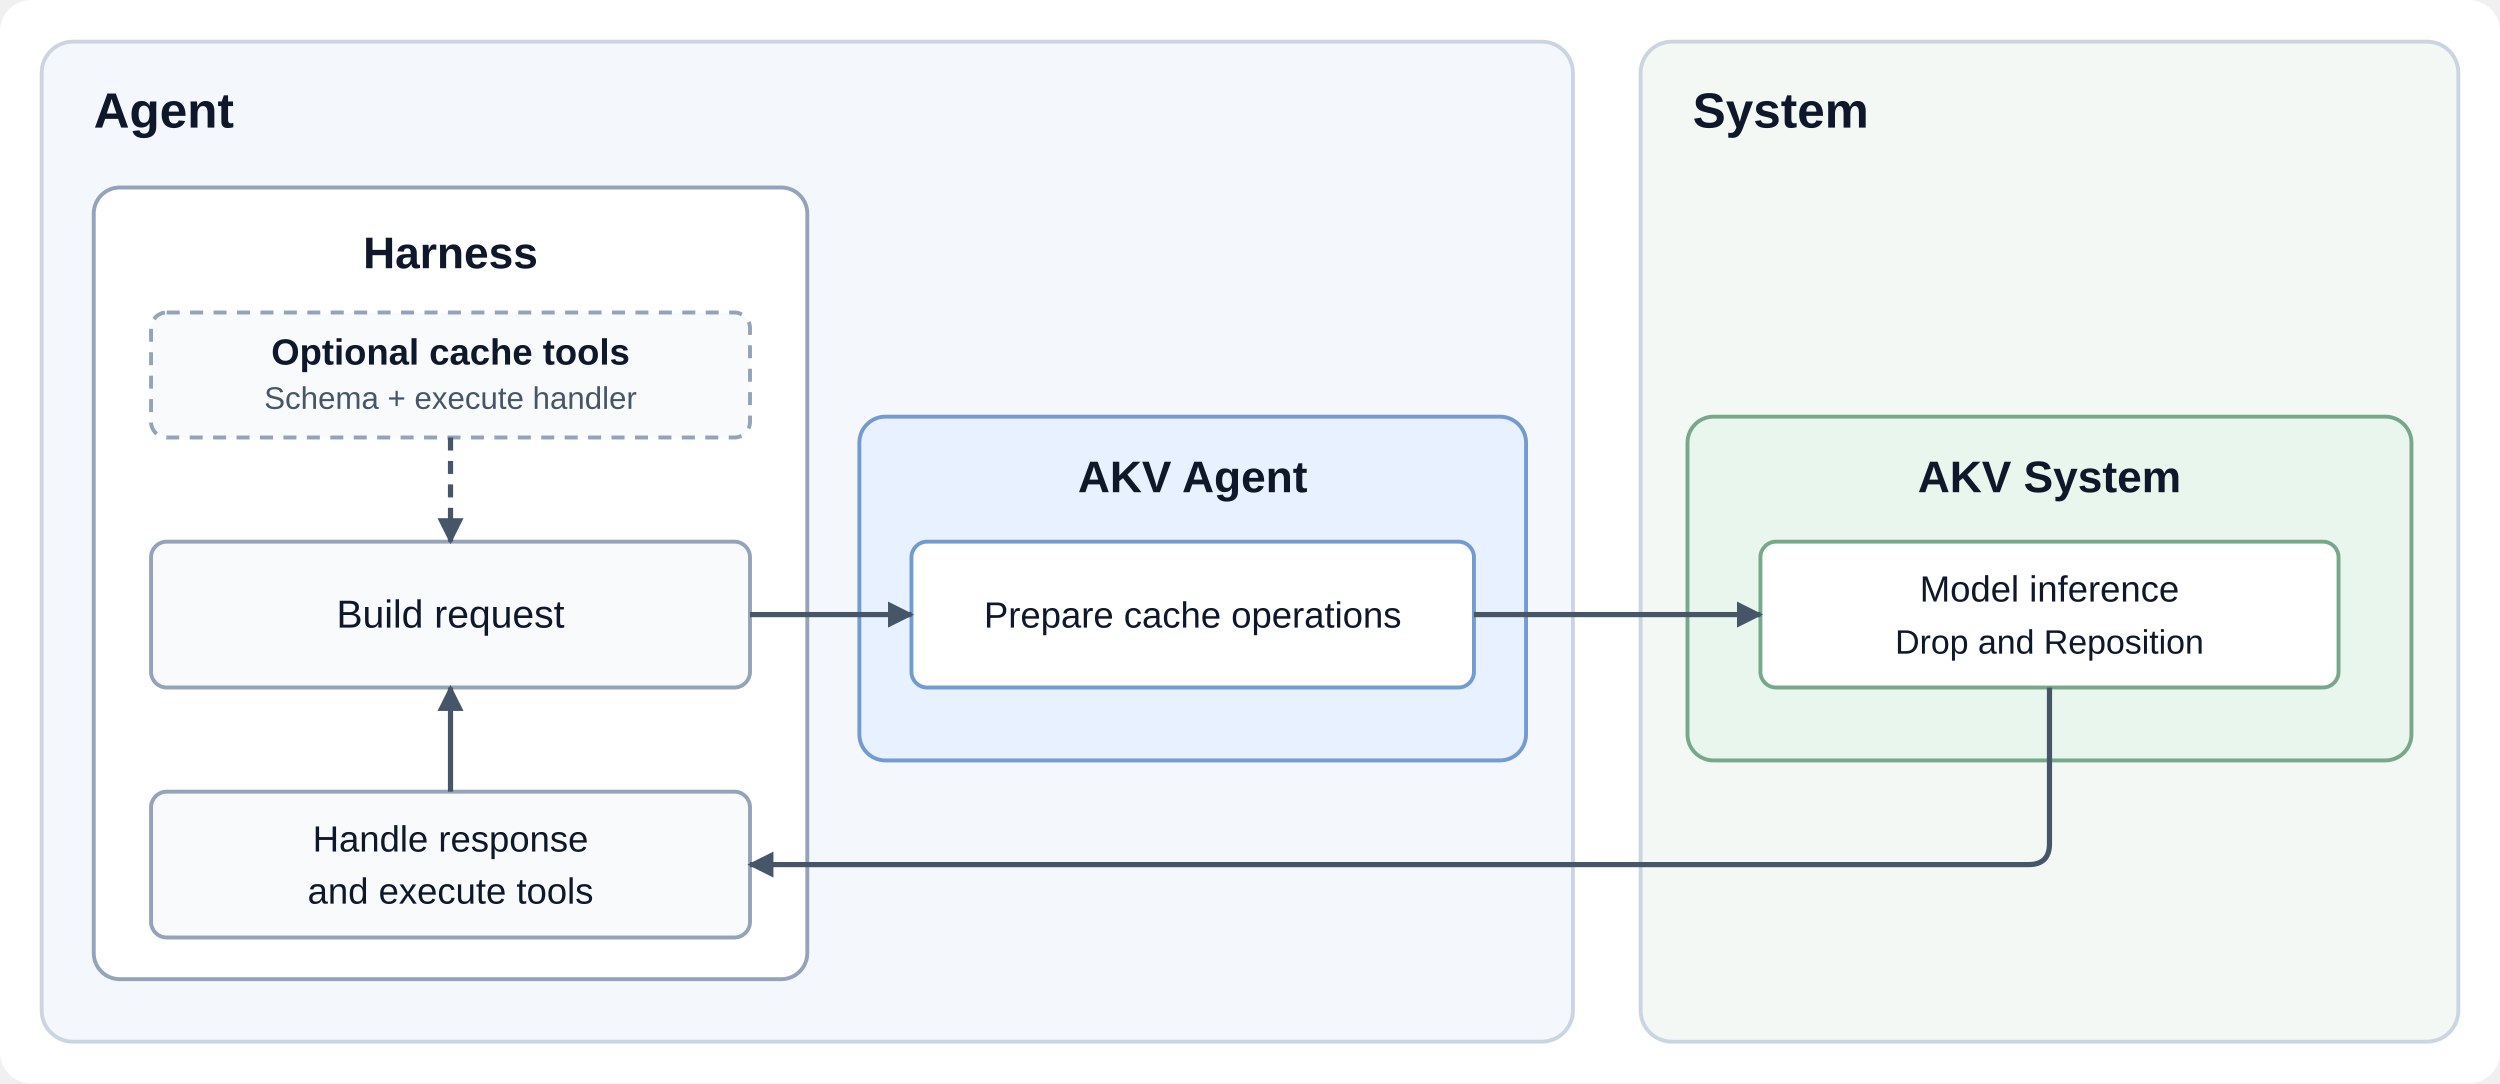
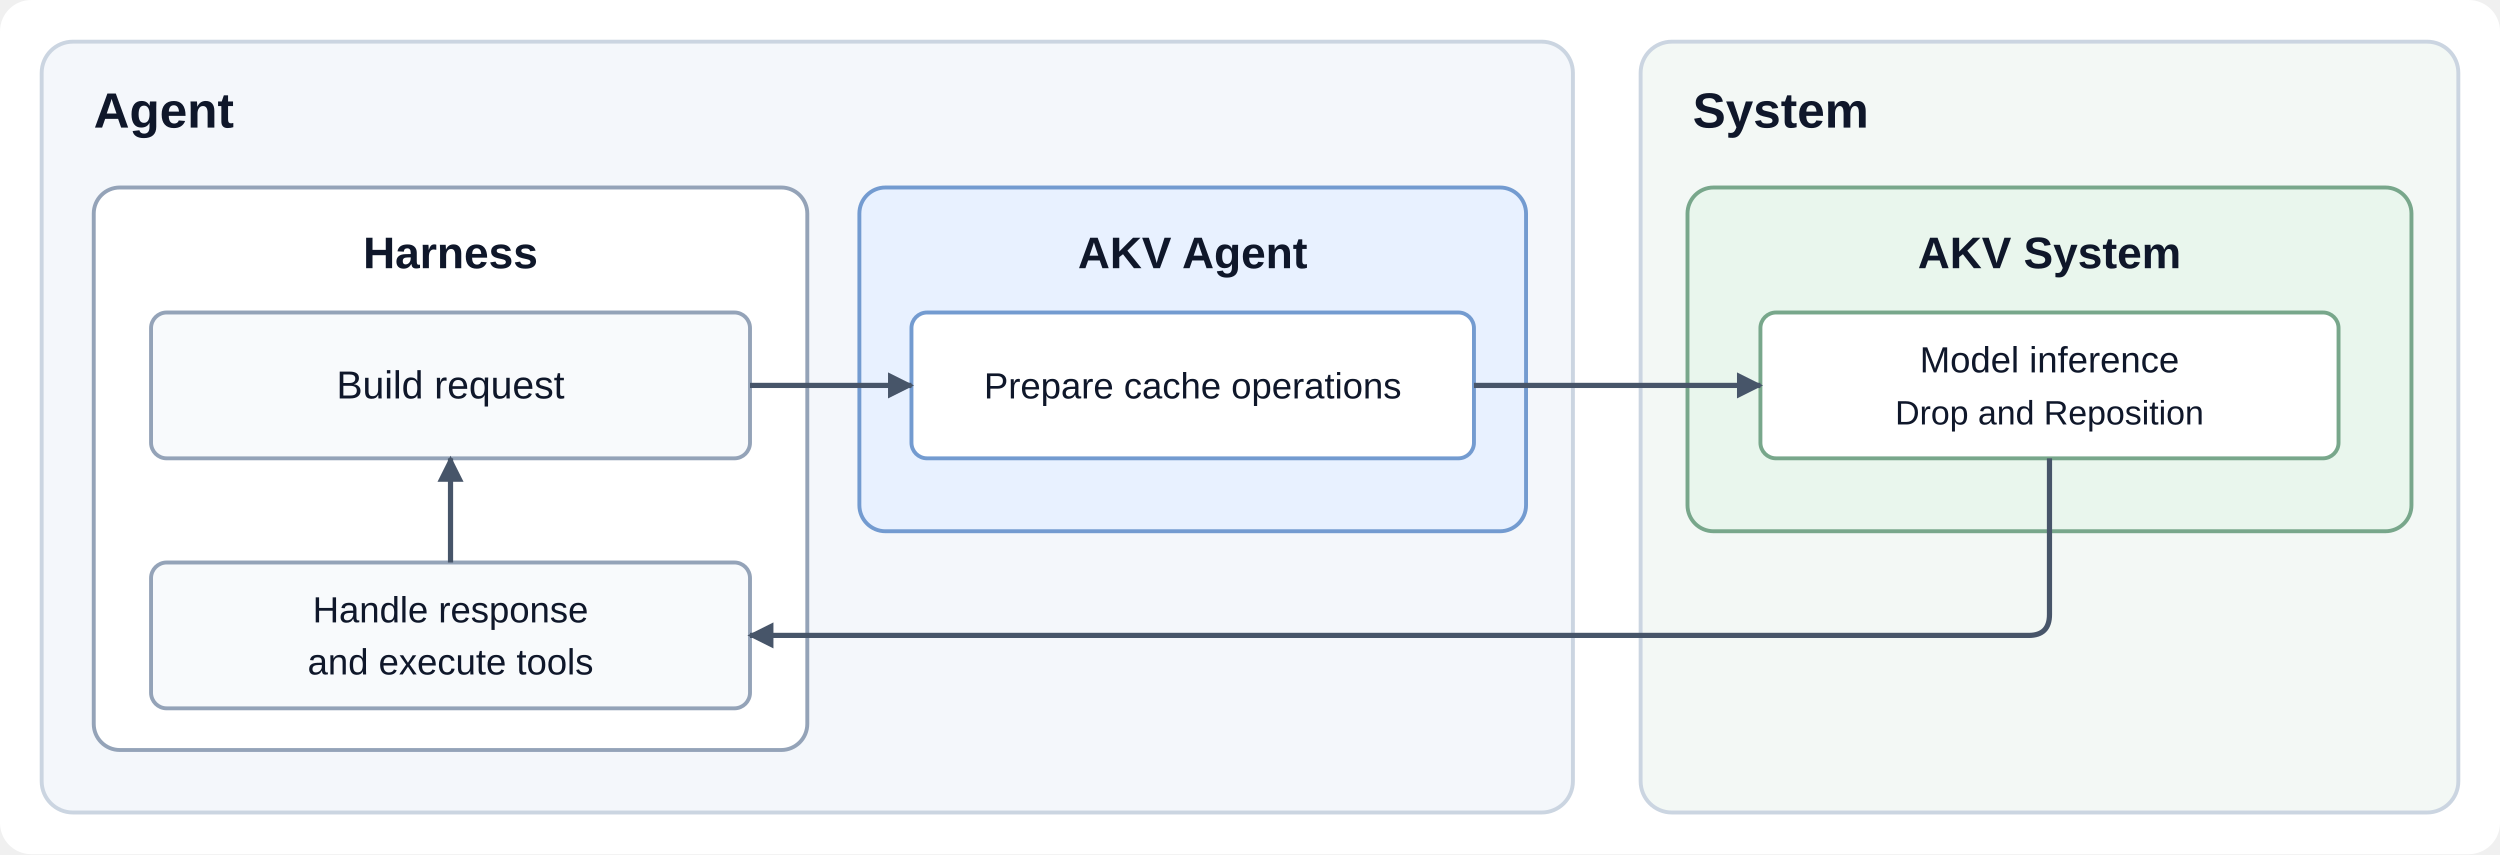
- <svg xmlns="http://www.w3.org/2000/svg" width="960" height="416" viewBox="0 0 960 416" role="img" aria-labelledby="title description">
+ <svg xmlns="http://www.w3.org/2000/svg" width="960" height="328" viewBox="0 0 960 328" role="img" aria-labelledby="title description">
  <defs>
    <marker id="arrow" viewBox="0 0 10 10" refX="9" refY="5" markerWidth="10" markerHeight="10" markerUnits="userSpaceOnUse" orient="auto">
      <path d="M 0 0 L 10 5 L 0 10 Z" fill="#475569" />
    </marker>
  </defs>
-   <rect width="960" height="416" rx="12" fill="#ffffff" />
+   <rect width="960" height="328" rx="12" fill="#ffffff" />
  <g stroke-width="1.5">
-     <rect x="16" y="16" width="588" height="384" rx="12" fill="#f4f7fb" stroke="#cbd5e1" />
-     <rect x="630" y="16" width="314" height="384" rx="12" fill="#f3f8f5" stroke="#cbd5e1" />
-     <rect x="36" y="72" width="274" height="304" rx="10" fill="#ffffff" stroke="#94a3b8" />
-     <rect x="330" y="160" width="256" height="132" rx="10" fill="#e8f1ff" stroke="#739bd0" />
-     <rect x="648" y="160" width="278" height="132" rx="10" fill="#e9f6ed" stroke="#78a78b" />
-     <rect x="58" y="120" width="230" height="48" rx="6" fill="#f8fafc" stroke="#94a3b8" stroke-dasharray="5 4" />
-     <rect x="58" y="208" width="230" height="56" rx="6" fill="#f8fafc" stroke="#94a3b8" />
-     <rect x="58" y="304" width="230" height="56" rx="6" fill="#f8fafc" stroke="#94a3b8" />
-     <rect x="350" y="208" width="216" height="56" rx="6" fill="#ffffff" stroke="#739bd0" />
-     <rect x="676" y="208" width="222" height="56" rx="6" fill="#ffffff" stroke="#78a78b" />
+     <rect x="16" y="16" width="588" height="296" rx="12" fill="#f4f7fb" stroke="#cbd5e1" />
+     <rect x="630" y="16" width="314" height="296" rx="12" fill="#f3f8f5" stroke="#cbd5e1" />
+     <rect x="36" y="72" width="274" height="216" rx="10" fill="#ffffff" stroke="#94a3b8" />
+     <rect x="330" y="72" width="256" height="132" rx="10" fill="#e8f1ff" stroke="#739bd0" />
+     <rect x="648" y="72" width="278" height="132" rx="10" fill="#e9f6ed" stroke="#78a78b" />
+     <rect x="58" y="120" width="230" height="56" rx="6" fill="#f8fafc" stroke="#94a3b8" />
+     <rect x="58" y="216" width="230" height="56" rx="6" fill="#f8fafc" stroke="#94a3b8" />
+     <rect x="350" y="120" width="216" height="56" rx="6" fill="#ffffff" stroke="#739bd0" />
+     <rect x="676" y="120" width="222" height="56" rx="6" fill="#ffffff" stroke="#78a78b" />
  </g>
  <g font-family="Arial, Helvetica, sans-serif" fill="#0f172a">
    <g font-size="19" font-weight="700">
      <text x="36" y="49">Agent</text>
      <text x="650" y="49">System</text>
    </g>
    <g text-anchor="middle">
      <text x="173" y="103" font-size="17" font-weight="700">Harness</text>
-       <text x="458" y="189" font-size="17" font-weight="700">AKV Agent</text>
-       <text x="787" y="189" font-size="17" font-weight="700">AKV System</text>
-       <text x="173" y="140" font-size="14" font-weight="700">Optional cache tools</text>
-       <text x="173" y="157" font-size="12" fill="#475569">Schema + execute handler</text>
-       <text x="173" y="241" font-size="15">Build request</text>
-       <text x="173" y="327" font-size="14">Handle response</text>
-       <text x="173" y="347" font-size="14">and execute tools</text>
-       <text x="458" y="241" font-size="14">Prepare cache operations</text>
-       <text x="787" y="231" font-size="14">Model inference</text>
-       <text x="787" y="251" font-size="13">Drop and Reposition</text>
+       <text x="458" y="103" font-size="17" font-weight="700">AKV Agent</text>
+       <text x="787" y="103" font-size="17" font-weight="700">AKV System</text>
+       <text x="173" y="153" font-size="15">Build request</text>
+       <text x="173" y="239" font-size="14">Handle response</text>
+       <text x="173" y="259" font-size="14">and execute tools</text>
+       <text x="458" y="153" font-size="14">Prepare cache operations</text>
+       <text x="787" y="143" font-size="14">Model inference</text>
+       <text x="787" y="163" font-size="13">Drop and Reposition</text>
    </g>
  </g>
  <g fill="none" stroke="#475569" stroke-width="2" marker-end="url(#arrow)">
-     <path d="M 173 168 V 208" stroke-dasharray="5 4" />
-     <path d="M 288 236 H 350" />
-     <path d="M 566 236 H 676" />
-     <path d="M 787 264 V 324 Q 787 332 779 332 H 288" />
-     <path d="M 173 304 V 264" />
+     <path d="M 288 148 H 350" />
+     <path d="M 566 148 H 676" />
+     <path d="M 787 176 V 236 Q 787 244 779 244 H 288" />
+     <path d="M 173 216 V 176" />
  </g>
</svg>
